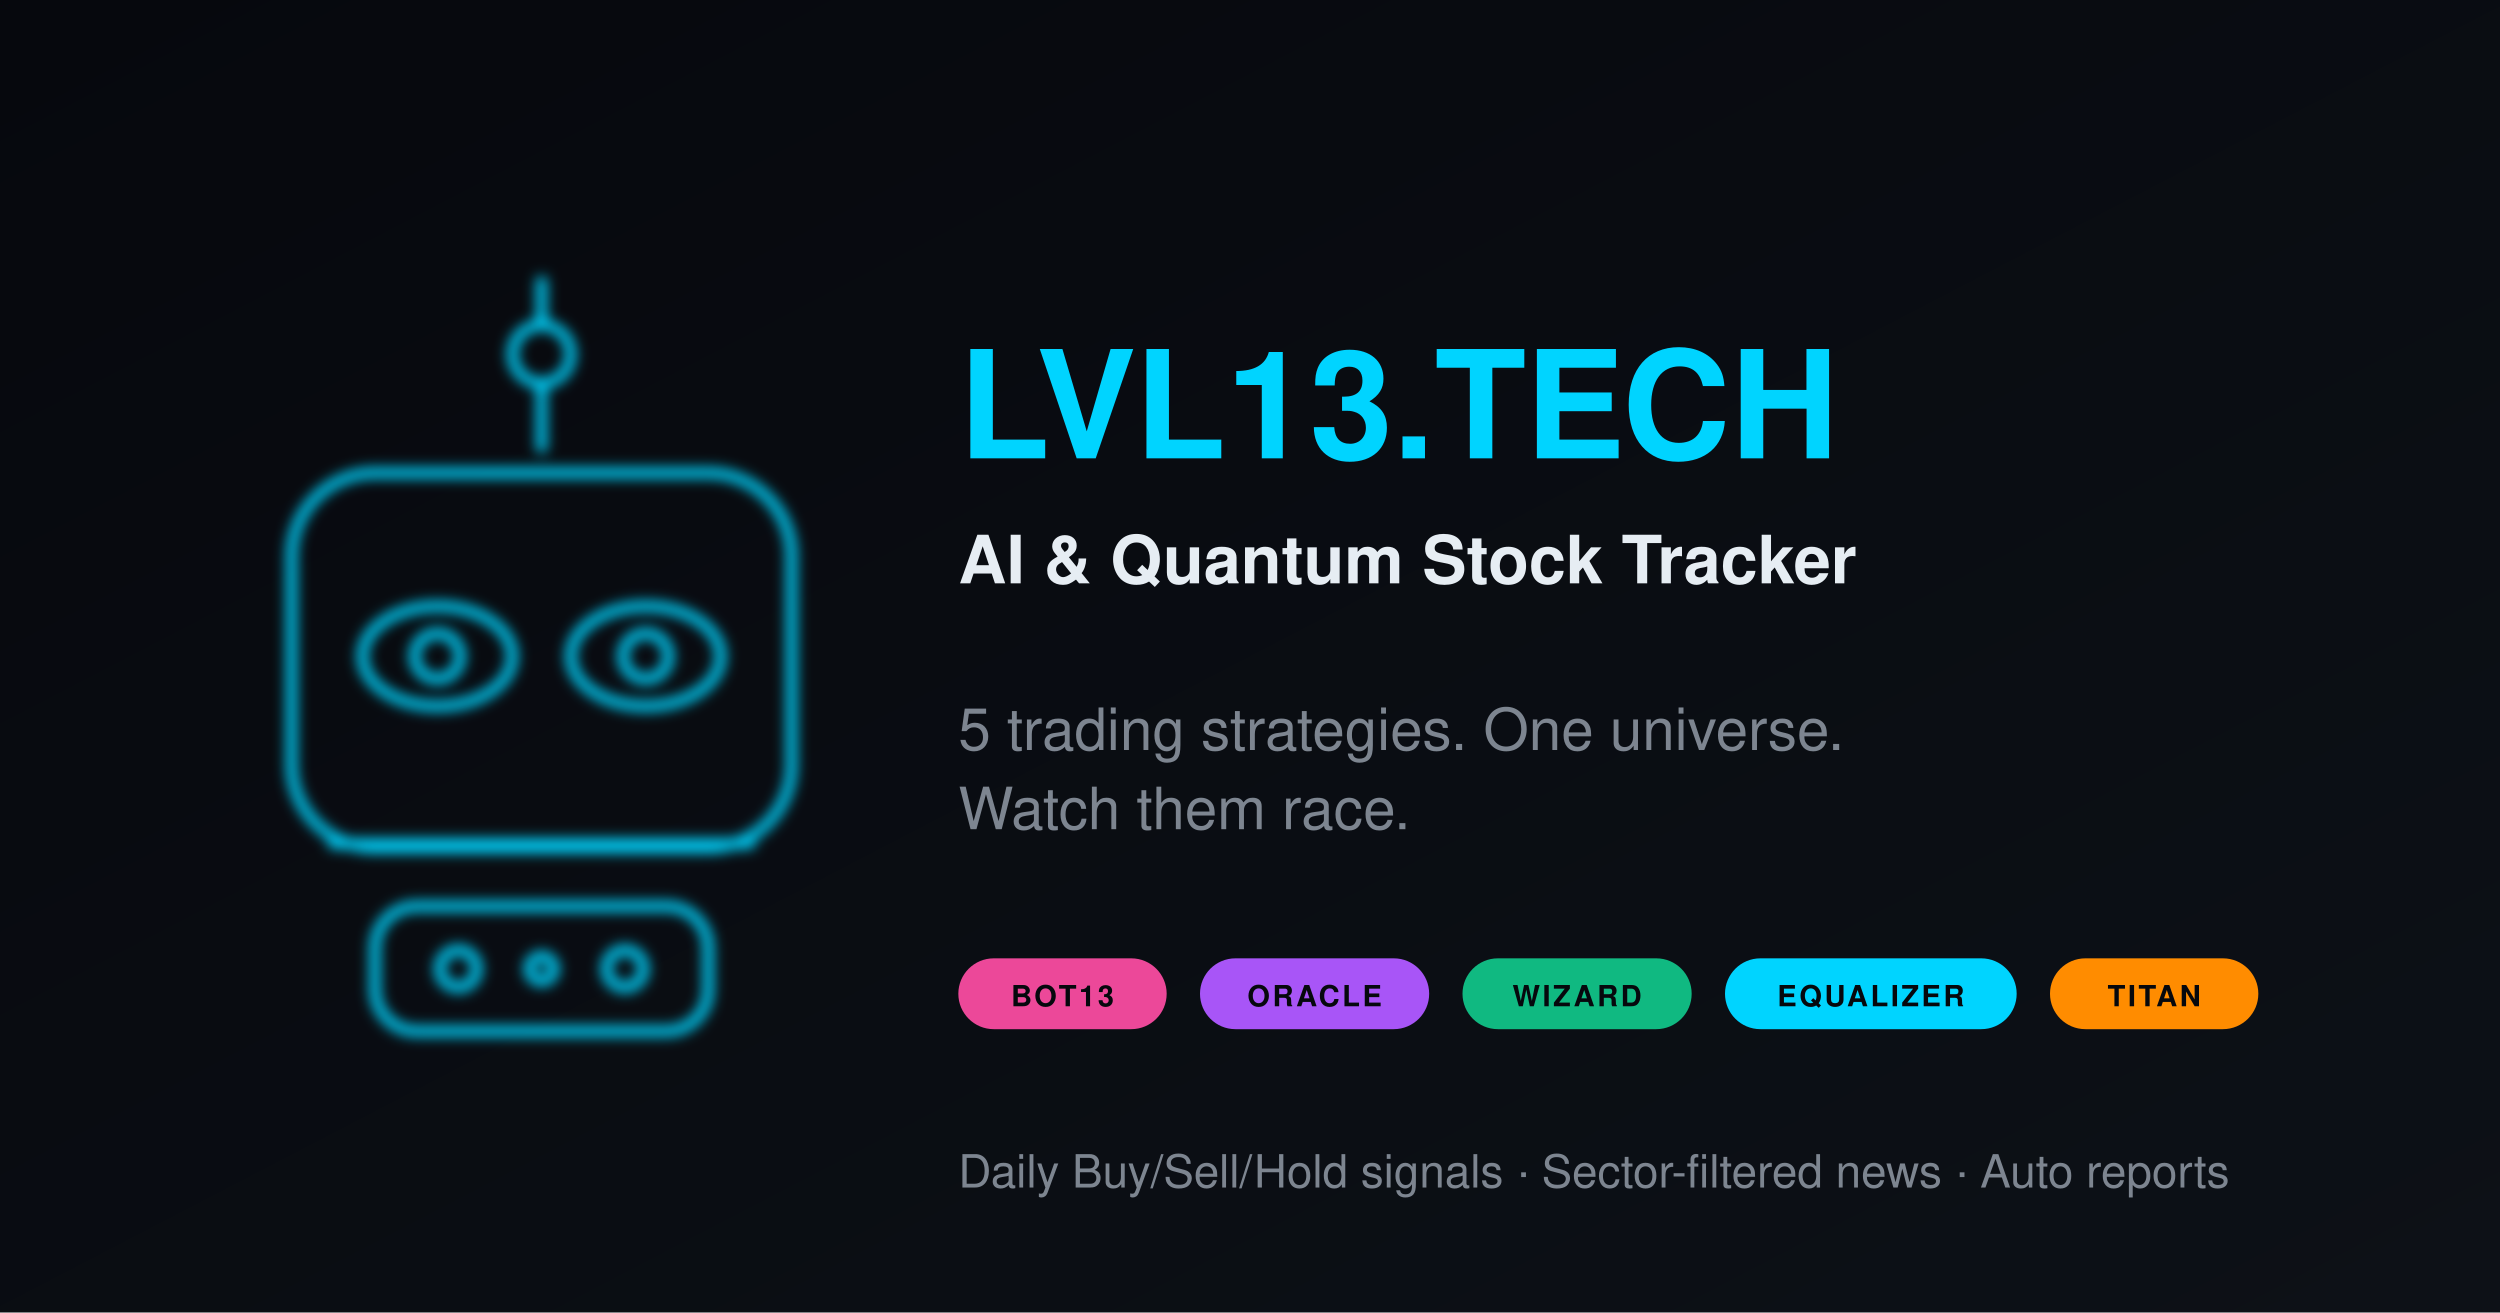
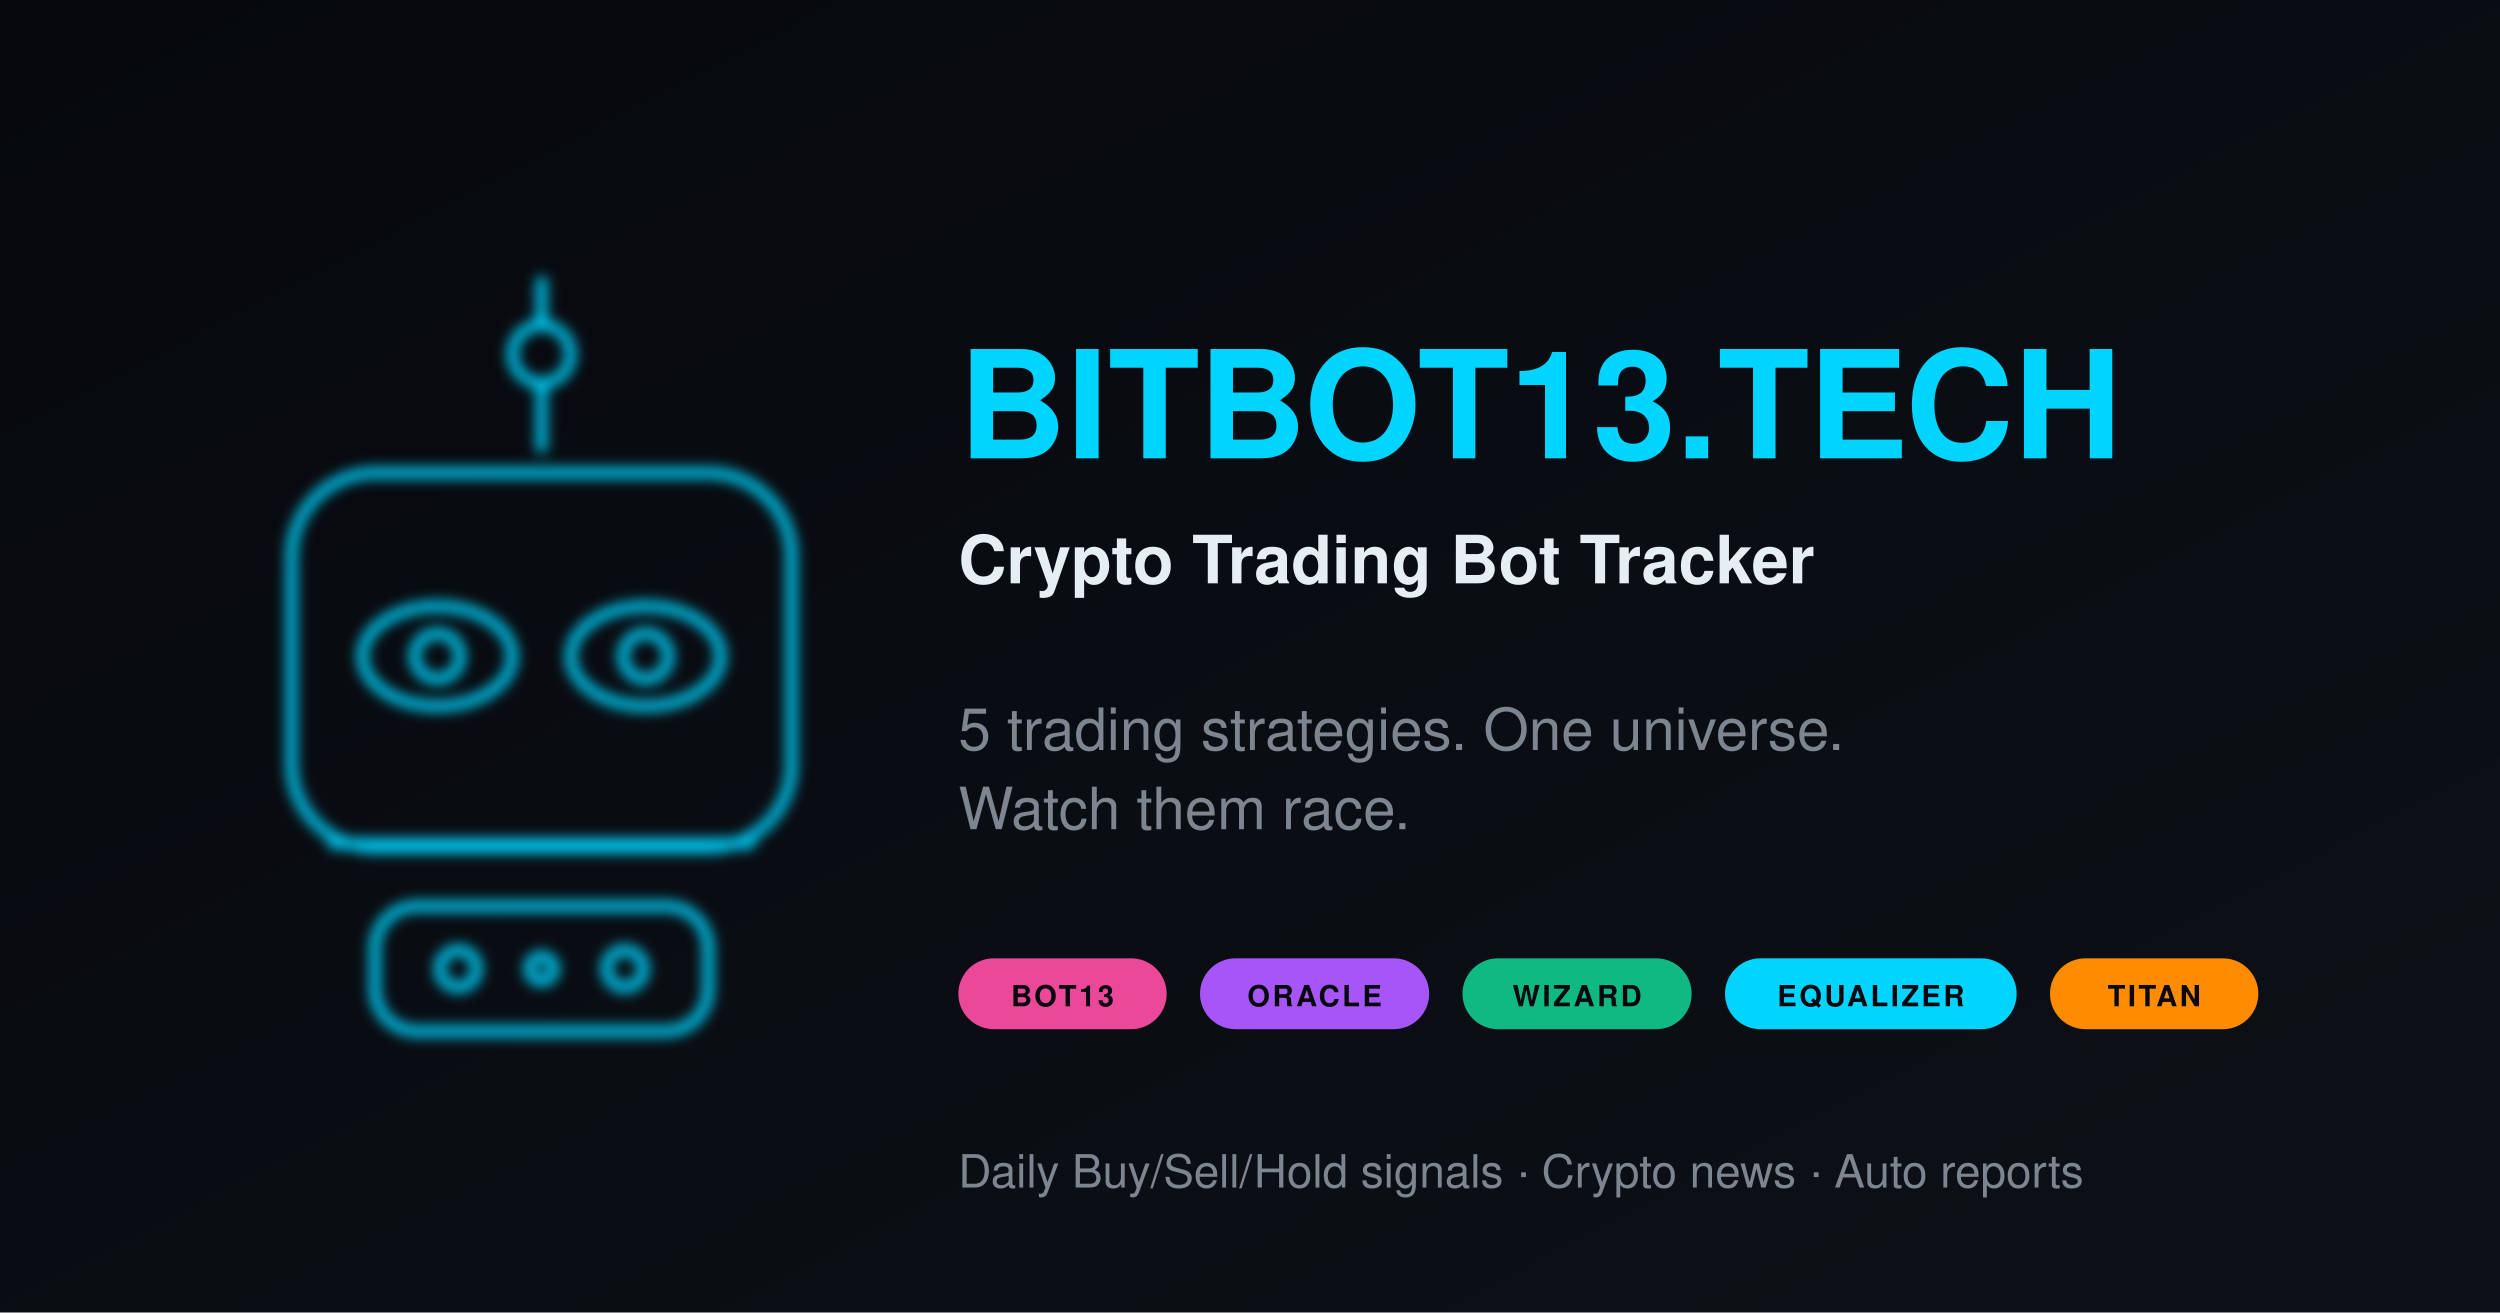
<svg xmlns="http://www.w3.org/2000/svg" viewBox="0 0 1200 630">
  <defs>
    <linearGradient id="bg" x1="0" y1="0" x2="1" y2="1">
      <stop offset="0" stop-color="#06080d" />
      <stop offset="1" stop-color="#0d1117" />
    </linearGradient>
    <filter id="g" x="-20%" y="-20%" width="140%" height="140%">
      <feGaussianBlur stdDeviation="3" />
    </filter>
  </defs>
  <rect width="1200" height="630" fill="url(#bg)" />
  <g transform="translate(80,135)" fill="none" stroke="#00d4ff" stroke-width="5" stroke-linecap="round" stroke-linejoin="round" filter="url(#g)">
    <line x1="180" y1="0" x2="180" y2="20" />
    <circle cx="180" cy="35" r="14" />
    <line x1="180" y1="49" x2="180" y2="80" />
    <rect x="60" y="92" width="240" height="180" rx="40" />
    <ellipse cx="130" cy="180" rx="36" ry="24" />
    <ellipse cx="230" cy="180" rx="36" ry="24" />
    <circle cx="130" cy="180" r="11" />
    <circle cx="230" cy="180" r="11" />
    <line x1="80" y1="270" x2="280" y2="270" />
    <rect x="100" y="300" width="160" height="60" rx="20" />
    <circle cx="140" cy="330" r="9" />
    <circle cx="180" cy="330" r="6" />
    <circle cx="220" cy="330" r="9" />
  </g>
  <g transform="translate(460,140)" fill="#e6edf3" font-family="Helvetica,Arial,sans-serif">
-     <text x="0" y="80" font-size="72" font-weight="800" fill="#00d4ff">LVL13.TECH</text>
-     <text x="0" y="140" font-size="32" font-weight="600">AI &amp; Quantum Stock Tracker</text>
+     <text x="0" y="80" font-size="72" font-weight="800" fill="#00d4ff">BITBOT13.TECH</text>
+     <text x="0" y="140" font-size="32" font-weight="600">Crypto Trading Bot Tracker</text>
    <text x="0" y="220" font-size="28" fill="#7d8590">5 trading strategies. One universe.</text>
    <text x="0" y="258" font-size="28" fill="#7d8590">Watch them race.</text>
    <g font-size="14" font-weight="700" letter-spacing="1.2" fill="#06080d">
      <rect x="0" y="320" width="100" height="34" rx="17" fill="#ec4899" />
      <text x="50" y="343" text-anchor="middle">BOT13</text>
      <rect x="116" y="320" width="110" height="34" rx="17" fill="#a855f7" />
      <text x="171" y="343" text-anchor="middle">ORACLE</text>
      <rect x="242" y="320" width="110" height="34" rx="17" fill="#10b981" />
      <text x="297" y="343" text-anchor="middle">WIZARD</text>
      <rect x="368" y="320" width="140" height="34" rx="17" fill="#00d4ff" />
      <text x="438" y="343" text-anchor="middle">EQUALIZER</text>
      <rect x="524" y="320" width="100" height="34" rx="17" fill="#ff8c00" />
      <text x="574" y="343" text-anchor="middle">TITAN</text>
    </g>
-     <text x="0" y="430" font-size="22" fill="#7d8590">Daily Buy/Sell/Hold signals · Sector-filtered news · Auto reports</text>
+     <text x="0" y="430" font-size="22" fill="#7d8590">Daily Buy/Sell/Hold signals · Crypto news · Auto reports</text>
  </g>
</svg>
